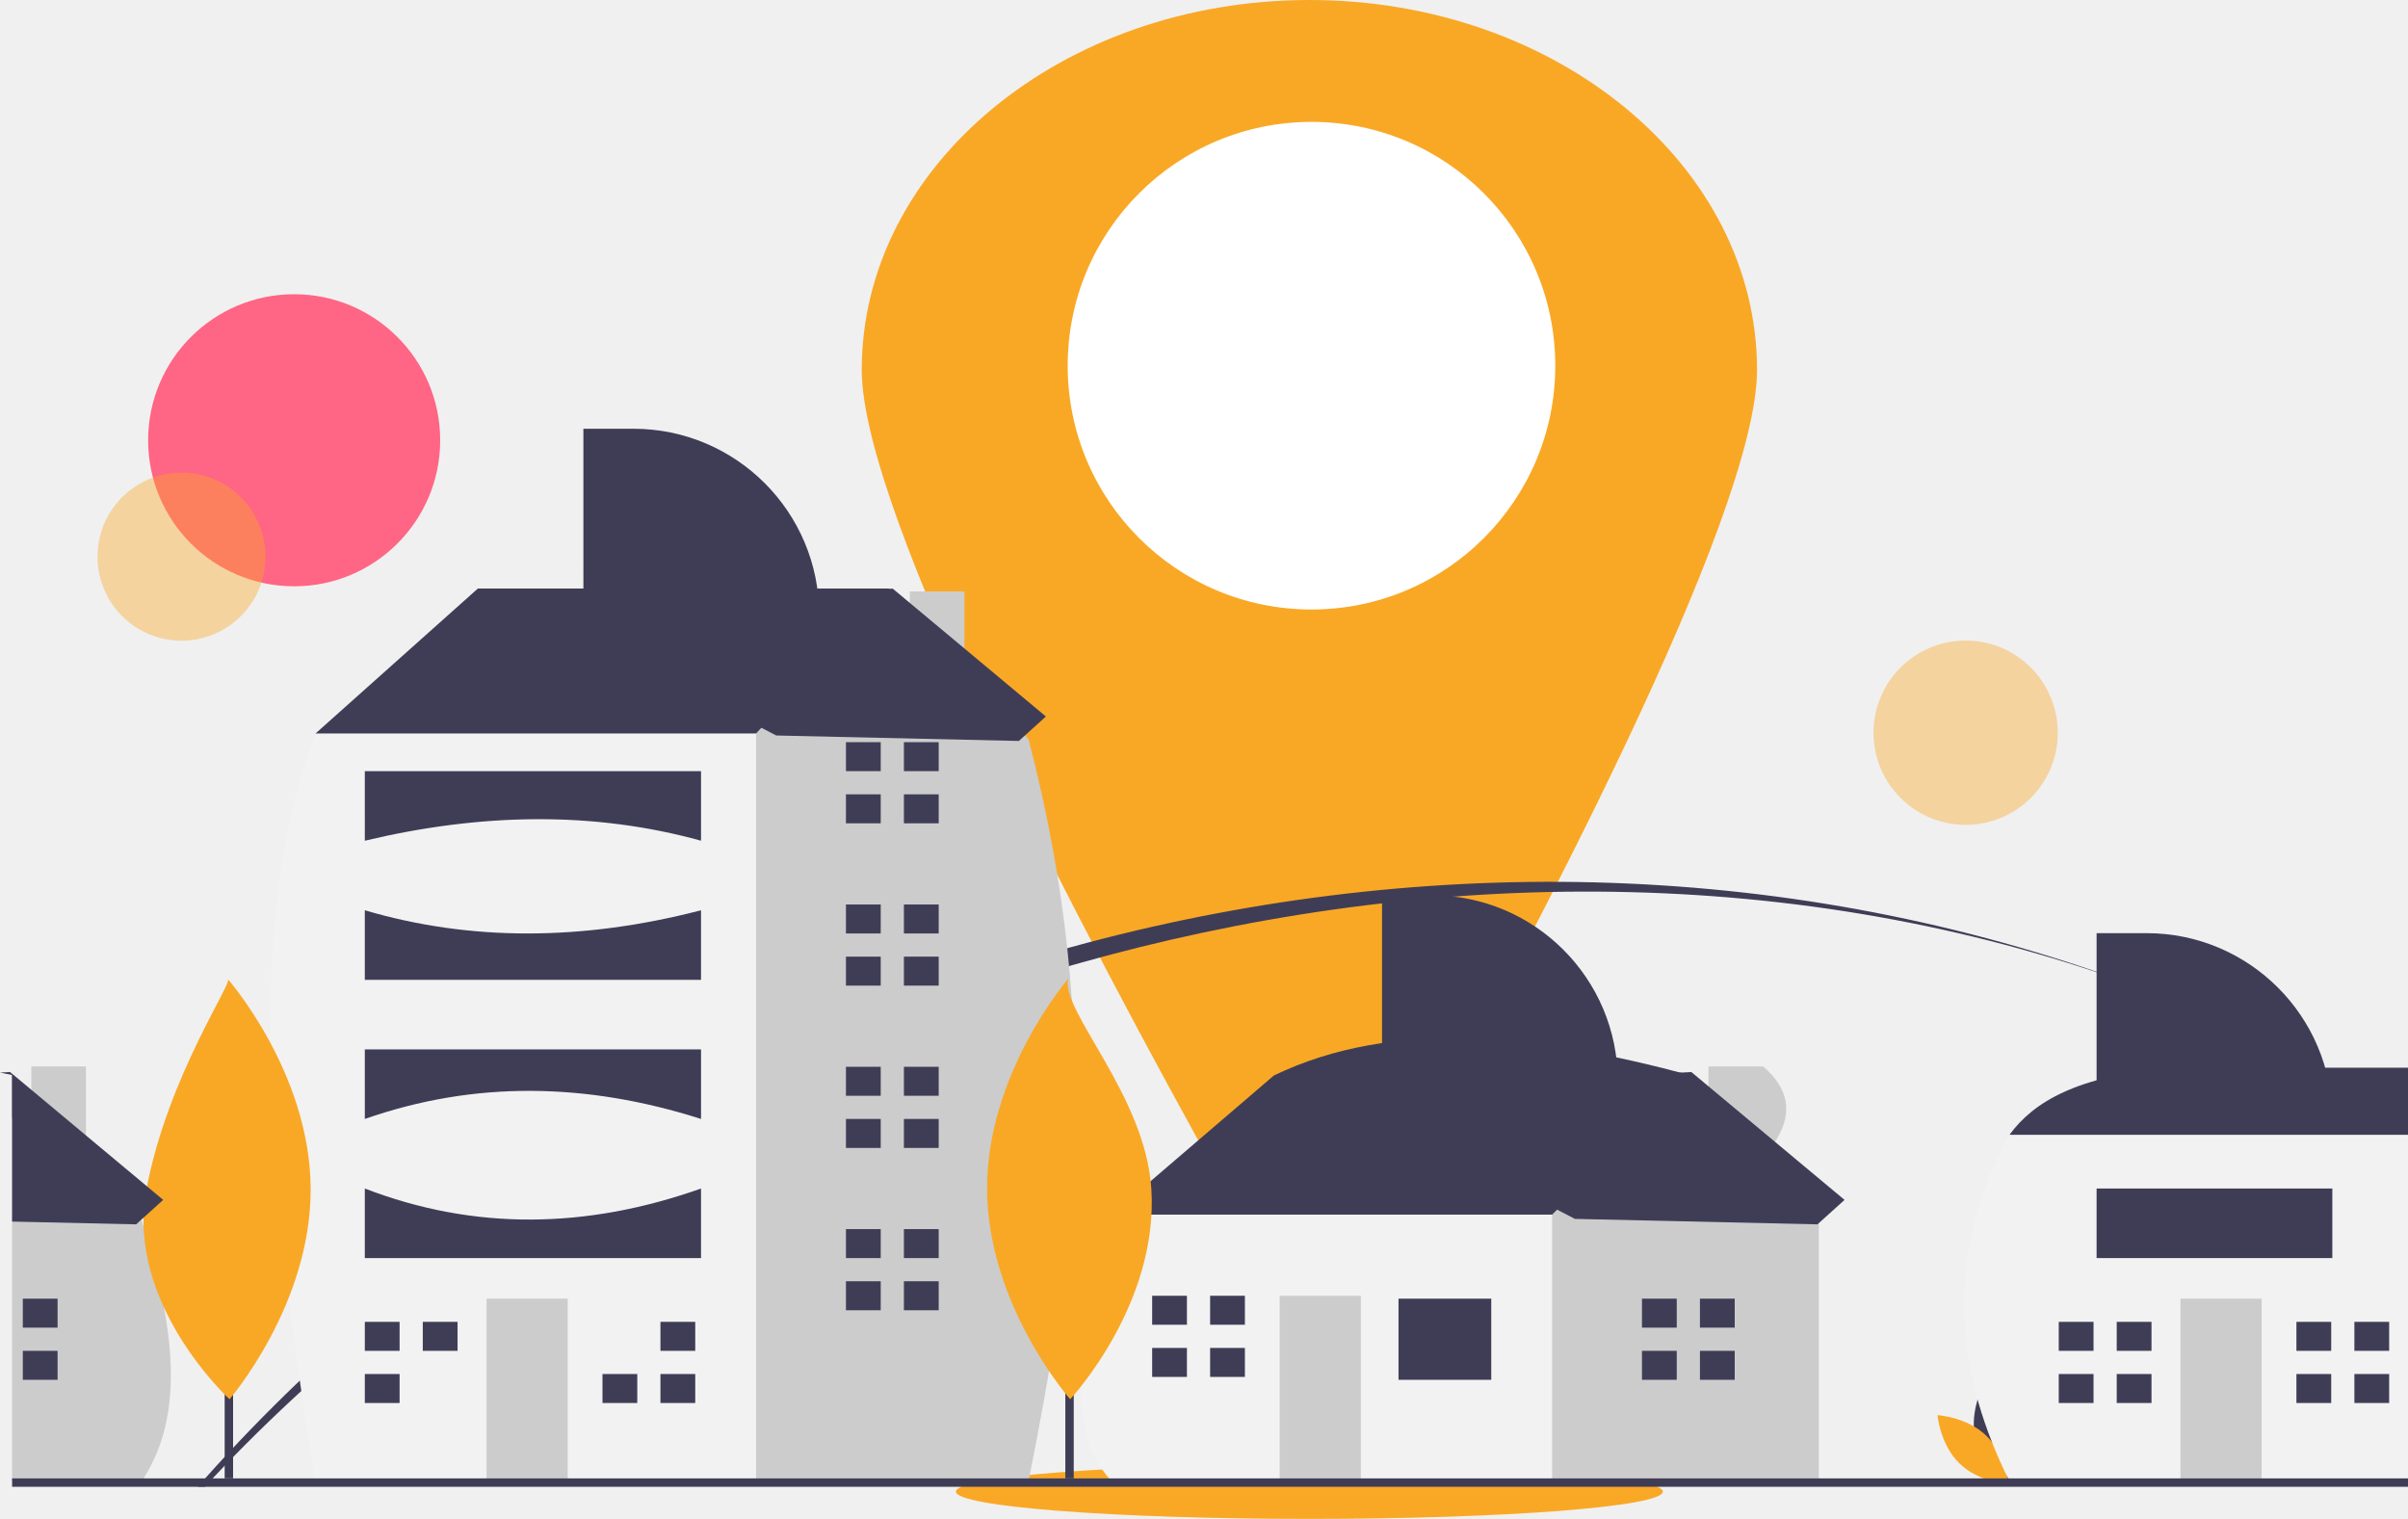
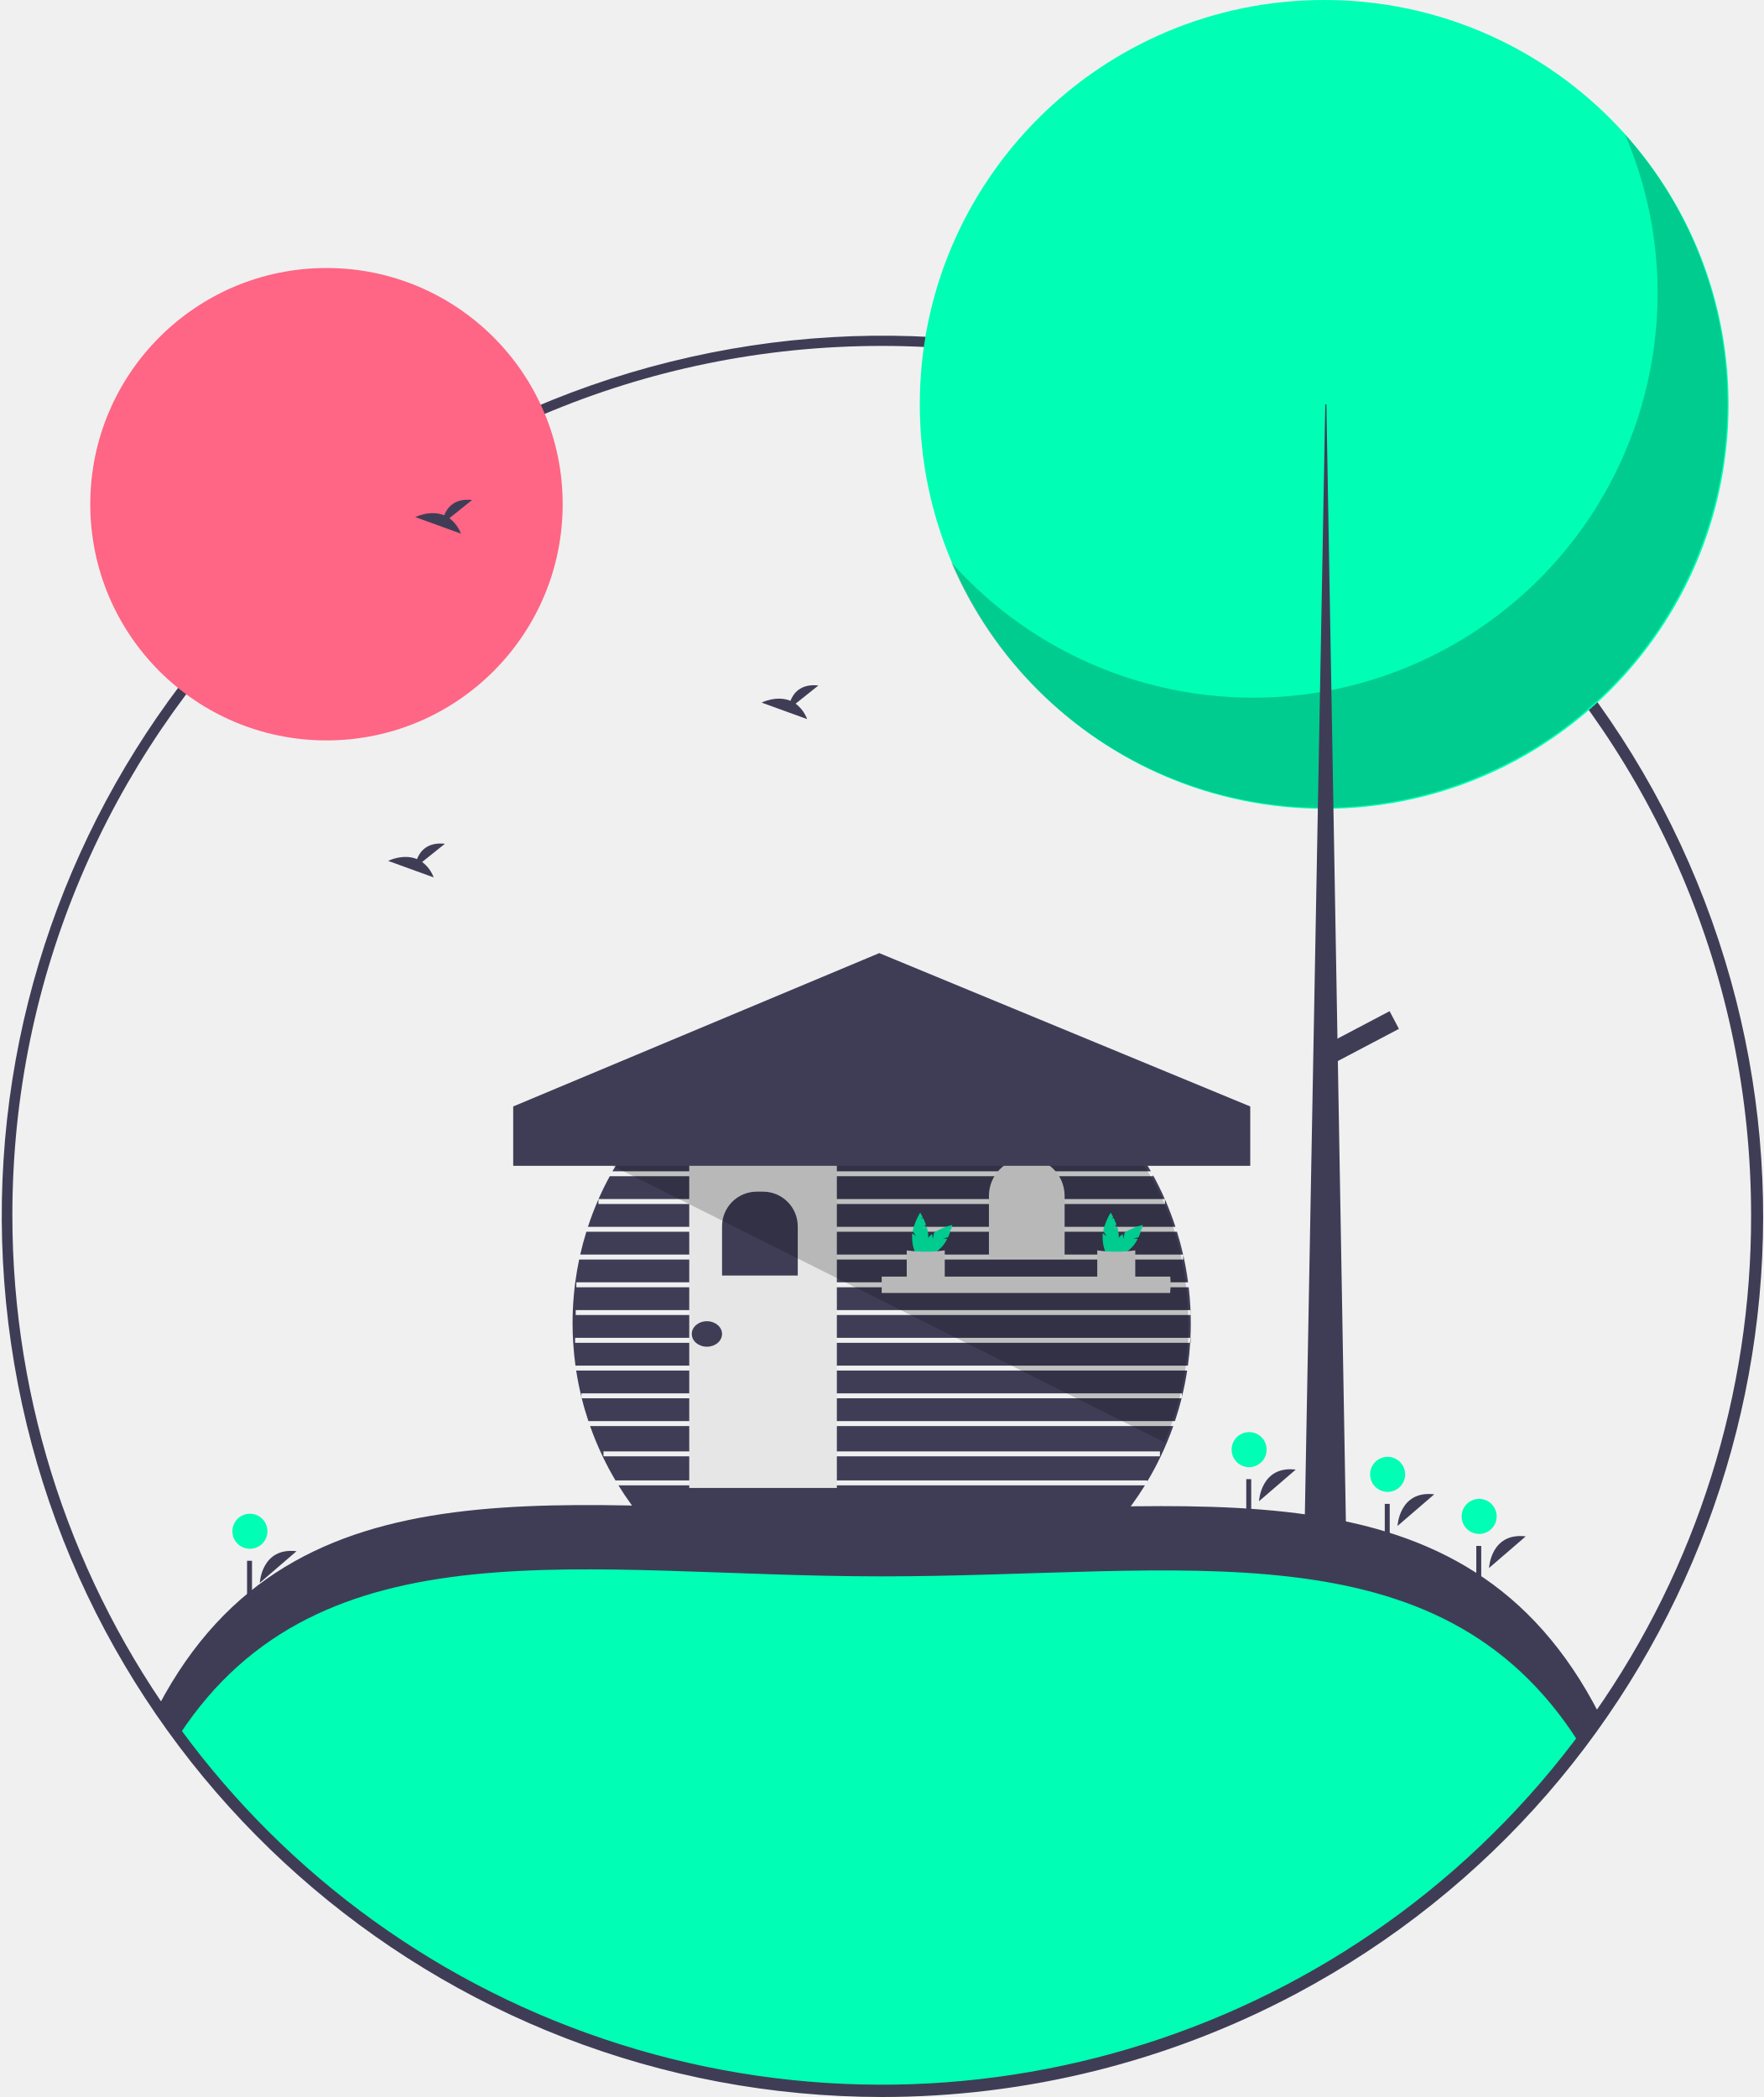
- <svg xmlns="http://www.w3.org/2000/svg" data-name="Layer 1" width="572.88" height="361.347" viewBox="0 0 572.88 361.347">
-   <path d="M731.572,357.326c0,34.668-54.19,136.907-85.26,192.678a24.312,24.312,0,0,1-42.48,0c-31.07-55.771-85.26-158.01-85.26-192.678,0-48.601,47.682-88,106.5-88S731.572,308.725,731.572,357.326Z" transform="translate(-313.5599 -269.3263)" fill="#f9a826" />
-   <circle cx="312.012" cy="87" r="58" fill="#fff" />
-   <circle cx="69.982" cy="104.74" r="34.74" fill="#ff6584" />
-   <ellipse cx="311.512" cy="354.856" rx="84.092" ry="6.492" fill="#f9a826" />
-   <circle cx="356.74" cy="401.758" r="19.986" transform="translate(-410.5334 420.2112) rotate(-80.78252)" fill="#f9a826" opacity="0.4" style="isolation:isolate" />
-   <path d="M824.33,504.856c-157.39-59-349.35-1.48-460.18,116.18-.63.66-1.26,1.33-1.87,2h-1.69c.58-.67,1.18-1.34,1.77-2C475.49,494.426,664.9,443.966,824.33,504.856Z" transform="translate(-313.5599 -269.3263)" fill="#3f3d56" />
-   <path d="M867.34,524.426a375.733,375.733,0,0,0-43.01-19.57A341.325,341.325,0,0,1,867.34,524.426Z" transform="translate(-313.5599 -269.3263)" fill="#3f3d56" />
-   <circle cx="467.641" cy="174.315" r="21.92" fill="#f9a826" opacity="0.4" style="isolation:isolate" />
-   <path d="M783.641,612.247c1.694,6.262,7.496,10.14,7.496,10.14s3.056-6.274,1.362-12.536-7.496-10.14-7.496-10.14S781.947,605.986,783.641,612.247Z" transform="translate(-313.5599 -269.3263)" fill="#3f3d56" />
-   <path d="M786.13,610.902c4.648,4.525,5.216,11.481,5.216,11.481s-6.968-.381-11.617-4.905-5.216-11.481-5.216-11.481S781.482,606.377,786.13,610.902Z" transform="translate(-313.5599 -269.3263)" fill="#f9a826" />
-   <path d="M316.92,525.182v9.66l-.48.52v-10.28C316.6,525.112,316.76,525.152,316.92,525.182Z" transform="translate(-313.5599 -269.3263)" fill="#3f3d56" />
-   <path d="M347.7,621.032c-.14.23-.29.46-.44.69h-30.82v-96.06l.48-.48,4.09,4.65v-6.8h13v21.58l13.13,14.91.12.14c.16.5.31,1,.46,1.5a.035.035,0,0,0,.01.02,177.405,177.405,0,0,1,4.84,19.19C355.43,595.662,355,609.682,347.7,621.032Z" transform="translate(-313.5599 -269.3263)" fill="#ccc" />
-   <rect x="5.427" y="308.953" width="8.274" height="6.895" fill="#3f3d56" />
-   <rect x="5.427" y="321.365" width="8.274" height="6.895" fill="#3f3d56" />
-   <path d="M582.148,565.178l-4.137-6.895,38.614-33.098c28.547-13.741,62.958-9.776,99.294,0l0,9.653-35.856,38.615-41.373,8.274Z" transform="translate(-313.5599 -269.3263)" fill="#3f3d56" />
-   <path d="M733.011,544.608c6.857-7.627,7.81-14.88,0-21.577h-13v6.804l-4.092-4.65-33.098,33.098-5.517,5.516-6.895,27.582,12.412,30.339h63.437V559.662Z" transform="translate(-313.5599 -269.3263)" fill="#ccc" />
-   <path d="M578.011,558.283H682.821v63.438l-104.81,0C565.331,608.002,571.918,582.997,578.011,558.283Z" transform="translate(-313.5599 -269.3263)" fill="#f2f2f2" />
-   <rect x="332.715" y="308.953" width="22.065" height="19.307" fill="#3f3d56" />
-   <rect x="304.444" y="308.263" width="19.307" height="44.13" fill="#ccc" />
-   <polygon points="282.379 315.159 282.379 308.264 274.105 308.264 274.105 315.159 281.689 315.159 282.379 315.159" fill="#3f3d56" />
-   <polygon points="281.689 320.675 274.105 320.675 274.105 327.571 282.379 327.571 282.379 320.675 281.689 320.675" fill="#3f3d56" />
-   <rect x="287.895" y="308.263" width="8.274" height="6.895" fill="#3f3d56" />
-   <rect x="287.895" y="320.675" width="8.274" height="6.895" fill="#3f3d56" />
-   <polygon points="398.911 315.849 398.911 308.953 390.636 308.953 390.636 315.849 398.221 315.849 398.911 315.849" fill="#3f3d56" />
-   <polygon points="398.221 321.365 390.636 321.365 390.636 328.26 398.911 328.26 398.911 321.365 398.221 321.365" fill="#3f3d56" />
-   <rect x="404.427" y="308.953" width="8.274" height="6.895" fill="#3f3d56" />
-   <rect x="404.427" y="321.365" width="8.274" height="6.895" fill="#3f3d56" />
-   <polygon points="81.966 180.01 75.071 174.493 113.685 140.016 211.599 140.016 211.599 170.356 148.162 213.108 81.966 180.01" fill="#3f3d56" />
-   <path d="M543.011,428.682V410.031h-13v4.568l-4.852-5.257-31.719,34.477-12.411,8.275-19.245,140.603,29.023,29.023,67.45,0c10.335-51.988,18.53-105.394,0-176.522Z" transform="translate(-313.5599 -269.3263)" fill="#ccc" />
-   <path d="M388.63,443.819l104.81,0V621.72l-104.81,0C377.161,552.607,371.56,488.515,388.63,443.819Z" transform="translate(-313.5599 -269.3263)" fill="#f2f2f2" />
-   <rect x="115.753" y="308.953" width="19.307" height="43.441" fill="#ccc" />
-   <polygon points="95.067 321.365 95.067 314.47 86.793 314.47 86.793 321.365 94.378 321.365 95.067 321.365" fill="#3f3d56" />
-   <polygon points="94.378 326.881 86.793 326.881 86.793 333.777 95.067 333.777 95.067 326.881 94.378 326.881" fill="#3f3d56" />
-   <rect x="100.583" y="314.469" width="8.274" height="6.895" fill="#3f3d56" />
-   <polygon points="150.92 326.881 143.335 326.881 143.335 333.777 151.609 333.777 151.609 326.881 150.92 326.881" fill="#3f3d56" />
-   <rect x="157.125" y="314.469" width="8.274" height="6.895" fill="#3f3d56" />
-   <rect x="157.125" y="326.881" width="8.274" height="6.895" fill="#3f3d56" />
-   <polygon points="209.53 183.457 209.53 176.562 201.256 176.562 201.256 183.457 208.841 183.457 209.53 183.457" fill="#3f3d56" />
-   <polygon points="208.841 188.974 201.256 188.974 201.256 195.869 209.53 195.869 209.53 188.974 208.841 188.974" fill="#3f3d56" />
-   <rect x="215.047" y="176.562" width="8.274" height="6.895" fill="#3f3d56" />
-   <rect x="215.047" y="188.973" width="8.274" height="6.895" fill="#3f3d56" />
-   <polygon points="209.53 222.072 209.53 215.176 201.256 215.176 201.256 222.072 208.841 222.072 209.53 222.072" fill="#3f3d56" />
-   <polygon points="208.841 227.588 201.256 227.588 201.256 234.483 209.53 234.483 209.53 227.588 208.841 227.588" fill="#3f3d56" />
-   <rect x="215.047" y="215.176" width="8.274" height="6.895" fill="#3f3d56" />
-   <rect x="215.047" y="227.587" width="8.274" height="6.895" fill="#3f3d56" />
-   <polygon points="209.53 260.686 209.53 253.79 201.256 253.79 201.256 260.686 208.841 260.686 209.53 260.686" fill="#3f3d56" />
-   <polygon points="208.841 266.202 201.256 266.202 201.256 273.097 209.53 273.097 209.53 266.202 208.841 266.202" fill="#3f3d56" />
-   <rect x="215.047" y="253.79" width="8.274" height="6.895" fill="#3f3d56" />
-   <rect x="215.047" y="266.202" width="8.274" height="6.895" fill="#3f3d56" />
-   <polygon points="209.53 299.3 209.53 292.404 201.256 292.404 201.256 299.3 208.841 299.3 209.53 299.3" fill="#3f3d56" />
-   <polygon points="208.841 304.816 201.256 304.816 201.256 311.711 209.53 311.711 209.53 304.816 208.841 304.816" fill="#3f3d56" />
-   <rect x="215.047" y="292.404" width="8.274" height="6.895" fill="#3f3d56" />
-   <rect x="215.047" y="304.816" width="8.274" height="6.895" fill="#3f3d56" />
-   <path d="M400.352,452.783H480.339V469.332c-25.638-7.076-52.374-6.568-79.986,0Z" transform="translate(-313.5599 -269.3263)" fill="#3f3d56" />
-   <path d="M400.352,485.881q37.447,11.033,79.986,0v16.549H400.352Z" transform="translate(-313.5599 -269.3263)" fill="#3f3d56" />
-   <path d="M400.352,518.979H480.339V535.528c-27.259-8.704-53.949-9.115-79.986,0Z" transform="translate(-313.5599 -269.3263)" fill="#3f3d56" />
-   <path d="M400.352,552.077c26.086,10.054,52.772,9.635,79.986,0v16.549H400.352Z" transform="translate(-313.5599 -269.3263)" fill="#3f3d56" />
-   <path d="M830.24,523.326h56.2v27.08l-5.02,1.571-16.7,5.212-26.2-6.069-26.17-6.065-13.82-3.201-6.9-2.553C797.37,531.425,807.81,525.23,830.24,523.326Z" transform="translate(-313.5599 -269.3263)" fill="#3f3d56" />
-   <path d="M886.44,539.301v82.421h-94.81c-.03-.051-.05-.097-.08-.148v-.005a1.265,1.265,0,0,0-.08-.167q-2.22-4.469-3.98-8.914c-9.95-25.078-8.87-49.494,4.14-73.187Z" transform="translate(-313.5599 -269.3263)" fill="#f2f2f2" />
-   <rect x="518.753" y="308.953" width="19.307" height="43.441" fill="#ccc" />
-   <polygon points="498.067 321.365 498.067 314.47 489.793 314.47 489.793 321.365 497.378 321.365 498.067 321.365" fill="#3f3d56" />
-   <polygon points="497.378 326.881 489.793 326.881 489.793 333.777 498.067 333.777 498.067 326.881 497.378 326.881" fill="#3f3d56" />
-   <rect x="503.583" y="314.469" width="8.274" height="6.895" fill="#3f3d56" />
-   <rect x="503.583" y="326.881" width="8.274" height="6.895" fill="#3f3d56" />
-   <polygon points="554.609 321.365 554.609 314.47 546.335 314.47 546.335 321.365 553.92 321.365 554.609 321.365" fill="#3f3d56" />
-   <polygon points="553.92 326.881 546.335 326.881 546.335 333.777 554.609 333.777 554.609 326.881 553.92 326.881" fill="#3f3d56" />
-   <rect x="560.125" y="314.469" width="8.274" height="6.895" fill="#3f3d56" />
-   <rect x="560.125" y="326.881" width="8.274" height="6.895" fill="#3f3d56" />
-   <path d="M812.353,491.326h11.886a44.202,44.202,0,0,1,44.202,44.202v0h-56.087Z" transform="translate(-313.5599 -269.3263)" fill="#3f3d56" />
-   <path d="M452.353,371.326h11.886a44.202,44.202,0,0,1,44.202,44.202v0h-56.087Z" transform="translate(-313.5599 -269.3263)" fill="#3f3d56" />
-   <path d="M642.353,482.326h11.886a44.202,44.202,0,0,1,44.202,44.202v0h-56.087Z" transform="translate(-313.5599 -269.3263)" fill="#3f3d56" />
-   <rect x="498.793" y="282.751" width="56.087" height="16.549" fill="#3f3d56" />
-   <rect x="2.88" y="351.71" width="570" height="2" fill="#3f3d56" />
-   <rect x="53.451" y="272.705" width="2" height="79" fill="#3f3d56" />
-   <path d="M387.469,552.099c.127,27.624-19.308,50.108-19.308,50.108s-24.889-22.782-19.769-49.928c5.15-27.301,21.199-49.992,19.308-50.108C367.7,502.171,387.341,524.475,387.469,552.099Z" transform="translate(-313.5599 -269.3263)" fill="#f9a826" />
-   <rect x="253.451" y="272.705" width="2" height="79" fill="#3f3d56" />
-   <path d="M587.469,552.099c1.803,27.566-19.308,50.108-19.308,50.108s-19.642-22.304-19.769-49.928,19.308-50.108,19.308-50.108C565.805,509.743,586.01,529.795,587.469,552.099Z" transform="translate(-313.5599 -269.3263)" fill="#f9a826" />
-   <polygon points="125.513 144.289 212.387 140.039 248.83 170.458 242.387 176.275 184.678 174.976 125.513 144.289" fill="#3f3d56" />
-   <path d="M352.39,554.782l-4.68,4.23-.57.51-1.19,1.08-29.51-.66v-34.86q-1.44-.315-2.88-.6l2.39-.12.49.41,4.57,3.81,13,10.86,14.52,12.12Z" transform="translate(-313.5599 -269.3263)" fill="#3f3d56" />
-   <polygon points="315.513 259.289 402.387 255.039 438.83 285.458 432.387 291.275 374.678 289.976 315.513 259.289" fill="#3f3d56" />
+ <svg xmlns="http://www.w3.org/2000/svg" data-name="Layer 1" width="713" height="847.86" viewBox="0 0 713 847.86">
+   <path d="M482.08,603.4a122.537,122.537,0,0,0,5.14,12.38v.01q2.355,4.92,5.12,9.59H707.36v.43q2.925-4.875,5.38-10.04a120.099,120.099,0,0,0,5.14-12.37Zm5.42,12.25v-2H712.49v2Zm16.76,26.54H695.7a125.032,125.032,0,0,0,10.71-14.81H493.55A125.041,125.041,0,0,0,504.26,642.191Z" transform="translate(-243.5 -26.81984)" fill="#3f3d56" />
+   <path d="M721.24,592.181c-.77,3.13-1.67,6.2-2.68,9.22H481.4c-1.01-3.02-1.91-6.09-2.68-9.22Z" transform="translate(-243.5 -26.81984)" fill="#3f3d56" />
+   <path d="M721.39,591.59v-1.41H478.57v1.41q-1.275-5.22-2.11-10.63H723.5Q722.675,586.361,721.39,591.59Z" transform="translate(-243.5 -26.81984)" fill="#3f3d56" />
+   <path d="M476.02,567.74v2H724.71c-.19,3.11-.49,6.18-.92,9.22H476.17c-.42-3.02-.73-6.08-.91-9.18-.18-2.62-.26-5.26-.26-7.93,0-1.8.04-3.59.11-5.37v-.02q.255-5.685.98-11.22v-.01q.63-4.635,1.57-9.16H721.9v-1.82q1.23,5.43,1.96,11.04H476.53v2H724.11q.495,4.185.7,8.44l.03.78H476.28v2H724.91c.04,1.11.05,2.22.05,3.34,0,1.98-.05,3.94-.14,5.89Z" transform="translate(-243.5 -26.81984)" fill="#3f3d56" />
+   <path d="M721.86,534.071H478.1q1.065-4.68,2.47-9.22H719.35v-.11C720.31,527.8,721.14,530.91,721.86,534.071Z" transform="translate(-243.5 -26.81984)" fill="#3f3d56" />
+   <path d="M718.75,522.85H481.21q1.86-5.7,4.25-11.14v1.91H714.5v-1.9Q716.885,517.15,718.75,522.85Z" transform="translate(-243.5 -26.81984)" fill="#3f3d56" />
+   <path d="M714.45,511.62H485.5q2.07-4.71,4.53-9.22H709.66v-.5Q712.27,506.641,714.45,511.62Z" transform="translate(-243.5 -26.81984)" fill="#3f3d56" />
+   <path d="M708.82,500.4H491.13a125.006,125.006,0,0,1,217.69,0Z" transform="translate(-243.5 -26.81984)" fill="#3f3d56" />
+   <path d="M478.57,591.59a5.653,5.653,0,0,0,.15.59h-.15Z" transform="translate(-243.5 -26.81984)" opacity="0.5" />
+   <path d="M721.39,591.59v.59h-.15A5.666,5.666,0,0,0,721.39,591.59Z" transform="translate(-243.5 -26.81984)" opacity="0.5" />
+   <path d="M724.96,567.74v2h-.25c.02-.25.04-.5.05-.75.02-.42.04-.83.06-1.25Z" transform="translate(-243.5 -26.81984)" opacity="0.5" />
+   <path d="M724.96,556.51v2h-.05c-.01-.67-.04-1.33-.07-2Z" transform="translate(-243.5 -26.81984)" opacity="0.5" />
+   <path d="M721.9,534.071v.18c-.01-.06-.03-.12-.04-.18Z" transform="translate(-243.5 -26.81984)" opacity="0.5" />
+   <path d="M485.46,511.62h.04a.357.357,0,0,1-.04.09Z" transform="translate(-243.5 -26.81984)" opacity="0.5" />
+   <path d="M714.5,511.62v.1a.935.935,0,0,0-.05-.1Z" transform="translate(-243.5 -26.81984)" opacity="0.5" />
+   <rect x="254.71" y="462.358" width="203.539" height="2" opacity="0.5" />
+   <rect x="263.127" y="451.135" width="187.214" height="2" opacity="0.5" />
+   <rect x="274.605" y="439.912" width="163.749" height="2" opacity="0.5" />
+   <rect x="530.603" y="455.637" width="136.203" height="2" transform="translate(-244.3907 -25.64963) rotate(-0.11191)" opacity="0.5" />
+   <rect x="278.674" y="469.361" width="59.684" height="132.248" fill="#e6e6e6" />
+   <path d="M305.978,481.813h2.527a14.04,14.04,0,0,1,14.04,14.04v19.88a0,0,0,0,1,0,0H291.937a0,0,0,0,1,0,0V495.853A14.04,14.04,0,0,1,305.978,481.813Z" fill="#3f3d56" />
+   <path d="M415.144,468.204h0a15.304,15.304,0,0,1,15.304,15.304v24.996a0,0,0,0,1,0,0H399.84a0,0,0,0,1,0,0v-24.996A15.304,15.304,0,0,1,415.144,468.204Z" fill="#e6e6e6" />
+   <path d="M716.798,546.036a31.95,31.95,0,0,1-.199,3.571H599.98V542.975H716.65Q716.795,544.498,716.798,546.036Z" transform="translate(-243.5 -26.81984)" fill="#e6e6e6" />
+   <path d="M616.715,523.649l1.134-1.752a26.267,26.267,0,0,0-1.163-2.723l-.733.592.58-.897c-.553-1.089-.988-1.775-.988-1.775a25.173,25.173,0,0,0-3.033,7.376l1.455,2.248-1.61-1.301a10.627,10.627,0,0,0-.088,1.333c0,4.493,1.467,8.135,3.277,8.135s3.277-3.642,3.277-8.135a13.991,13.991,0,0,0-.75-4.198Z" transform="translate(-243.5 -26.81984)" fill="#00ffb4" />
+   <path d="M624.739,527.544l2.041-.437a26.267,26.267,0,0,0,1.103-2.748l-.937-.1,1.045-.224c.379-1.161.556-1.954.556-1.954a25.173,25.173,0,0,0-7.361,3.071l-.561,2.618-.219-2.059a10.628,10.628,0,0,0-1.005.88c-3.177,3.177-4.715,6.79-3.435,8.069s4.893-.258,8.069-3.435a13.991,13.991,0,0,0,2.438-3.498Z" transform="translate(-243.5 -26.81984)" fill="#00ffb4" />
+   <path d="M625.485,544.928c-4.732.303-9.887-.018-15.372,0V532.371a55.407,55.407,0,0,0,15.372,0Z" transform="translate(-243.5 -26.81984)" fill="#e6e6e6" />
+   <path d="M693.744,523.649l1.134-1.752a26.267,26.267,0,0,0-1.163-2.723l-.733.592.58-.897c-.553-1.089-.988-1.775-.988-1.775a25.173,25.173,0,0,0-3.033,7.376l1.455,2.248-1.61-1.301a10.627,10.627,0,0,0-.088,1.333c0,4.493,1.467,8.135,3.277,8.135s3.277-3.642,3.277-8.135a13.991,13.991,0,0,0-.75-4.198Z" transform="translate(-243.5 -26.81984)" fill="#00ffb4" />
+   <path d="M701.768,527.544l2.041-.437a26.267,26.267,0,0,0,1.103-2.748l-.937-.1,1.045-.224c.379-1.161.556-1.954.556-1.954a25.173,25.173,0,0,0-7.361,3.071l-.561,2.618-.219-2.059a10.628,10.628,0,0,0-1.005.88c-3.177,3.177-4.715,6.79-3.435,8.069s4.893-.258,8.069-3.435a13.991,13.991,0,0,0,2.438-3.498Z" transform="translate(-243.5 -26.81984)" fill="#00ffb4" />
+   <path d="M702.513,544.928c-4.732.303-9.887-.018-15.372,0V532.371a55.407,55.407,0,0,0,15.372,0Z" transform="translate(-243.5 -26.81984)" fill="#e6e6e6" />
+   <ellipse cx="285.816" cy="539.349" rx="6.121" ry="5.153" fill="#3f3d56" />
+   <path d="M890.19,720.98c-64.01,91.42-170.12,151.2-290.19,151.2-121.51,0-228.72-61.22-292.47-154.5,54.9-104.35,166.37-78.5,292.47-78.5C727.42,639.181,835.87,614.84,890.19,720.98Z" transform="translate(-243.5 -26.81984)" fill="#00ffb4" />
+   <path d="M600,664.181c121.207,0,225.245-22.015,281.858,67.196q4.273-5.614,8.332-11.396c-54.32-106.14-162.77-81.8-290.19-81.8-126.1,0-237.57-25.85-292.47,78.5q4.071,5.957,8.382,11.732C373.276,640.784,480.013,664.181,600,664.181Z" transform="translate(-243.5 -26.81984)" fill="#3f3d56" />
+   <path d="M600,874.68a356.041,356.041,0,1,1,167.295-41.605A356.627,356.627,0,0,1,600,874.68Zm0-710a353.5,353.5,0,1,0,165.885,665.746A356.518,356.518,0,0,0,889.781,720.689a354.039,354.039,0,0,0,35.937-340.105h0A353.211,353.211,0,0,0,600,164.68Z" transform="translate(-243.5 -26.81984)" fill="#3f3d56" />
+   <path d="M600,872.68a354.419,354.419,0,0,1-354.5-354.5C245.5,322.708,404.528,163.68,600,163.68c195.472,0,354.5,159.028,354.5,354.5a352.229,352.229,0,0,1-63.901,203.091h0A355.097,355.097,0,0,1,600,872.68Zm0-706c-193.818,0-351.5,157.682-351.5,351.5A351.527,351.527,0,0,0,888.142,719.55h0A349.248,349.248,0,0,0,951.5,518.18C951.5,324.362,793.817,166.68,600,166.68Z" transform="translate(-243.5 -26.81984)" fill="#3f3d56" />
+   <circle cx="132" cy="203.861" r="95.5" fill="#ff6584" />
+   <circle cx="535.391" cy="163.5" r="163.5" fill="#00ffb4" />
+   <path d="M900.512,81.115A163.513,163.513,0,0,1,628.073,254.158,163.514,163.514,0,1,0,900.512,81.115Z" transform="translate(-243.5 -26.81984)" opacity="0.2" />
+   <polygon points="535.84 163.5 536.289 163.5 544.374 627.049 527.306 627.049 535.84 163.5" fill="#3f3d56" />
+   <rect x="789.671" y="431.078" width="8.085" height="30.544" transform="translate(575.4112 -490.7306) rotate(62.23413)" fill="#3f3d56" />
+   <path d="M752.544,633.793s.691-14.47,14.847-12.788" transform="translate(-243.5 -26.81984)" fill="#3f3d56" />
+   <circle cx="505.044" cy="586.118" r="7.085" fill="#00ffb4" />
+   <rect x="503.891" y="598.049" width="2" height="14" fill="#3f3d56" />
+   <path d="M845.544,660.793s.691-14.47,14.847-12.788" transform="translate(-243.5 -26.81984)" fill="#3f3d56" />
+   <circle cx="598.044" cy="613.118" r="7.085" fill="#00ffb4" />
+   <rect x="596.891" y="625.049" width="2" height="14" fill="#3f3d56" />
+   <path d="M348.544,666.793s.691-14.47,14.847-12.788" transform="translate(-243.5 -26.81984)" fill="#3f3d56" />
+   <circle cx="101.044" cy="619.118" r="7.085" fill="#00ffb4" />
+   <rect x="99.891" y="631.049" width="2" height="14" fill="#3f3d56" />
+   <path d="M808.544,643.793s.691-14.47,14.847-12.788" transform="translate(-243.5 -26.81984)" fill="#3f3d56" />
+   <circle cx="561.044" cy="596.118" r="7.085" fill="#00ffb4" />
+   <rect x="559.891" y="608.049" width="2" height="14" fill="#3f3d56" />
+   <path d="M425.185,236.335l9.206-7.363c-7.151-.789-10.09,3.111-11.292,6.198-5.587-2.32-11.669.72-11.669.72l18.419,6.687A13.938,13.938,0,0,0,425.185,236.335Z" transform="translate(-243.5 -26.81984)" fill="#3f3d56" />
+   <path d="M565.185,311.335l9.206-7.363c-7.151-.789-10.09,3.111-11.292,6.198-5.587-2.32-11.669.72-11.669.72l18.419,6.687A13.938,13.938,0,0,0,565.185,311.335Z" transform="translate(-243.5 -26.81984)" fill="#3f3d56" />
+   <path d="M414.185,375.335l9.206-7.363c-7.151-.789-10.09,3.111-11.292,6.198-5.587-2.32-11.669.72-11.669.72l18.419,6.687A13.938,13.938,0,0,0,414.185,375.335Z" transform="translate(-243.5 -26.81984)" fill="#3f3d56" />
+   <path d="M724,563.181a116.421,116.421,0,0,1-9.73,46.75L506.9,506.01l-15.77-7.83,21.37-1.17,185.21-10.12C715.34,507.37,724,534.03,724,563.181Z" transform="translate(-243.5 -26.81984)" opacity="0.2" />
+   <polygon points="505.5 471.361 207.5 471.361 207.5 447.361 355.5 385.361 505.5 447.361 505.5 471.361" fill="#3f3d56" />
</svg>
